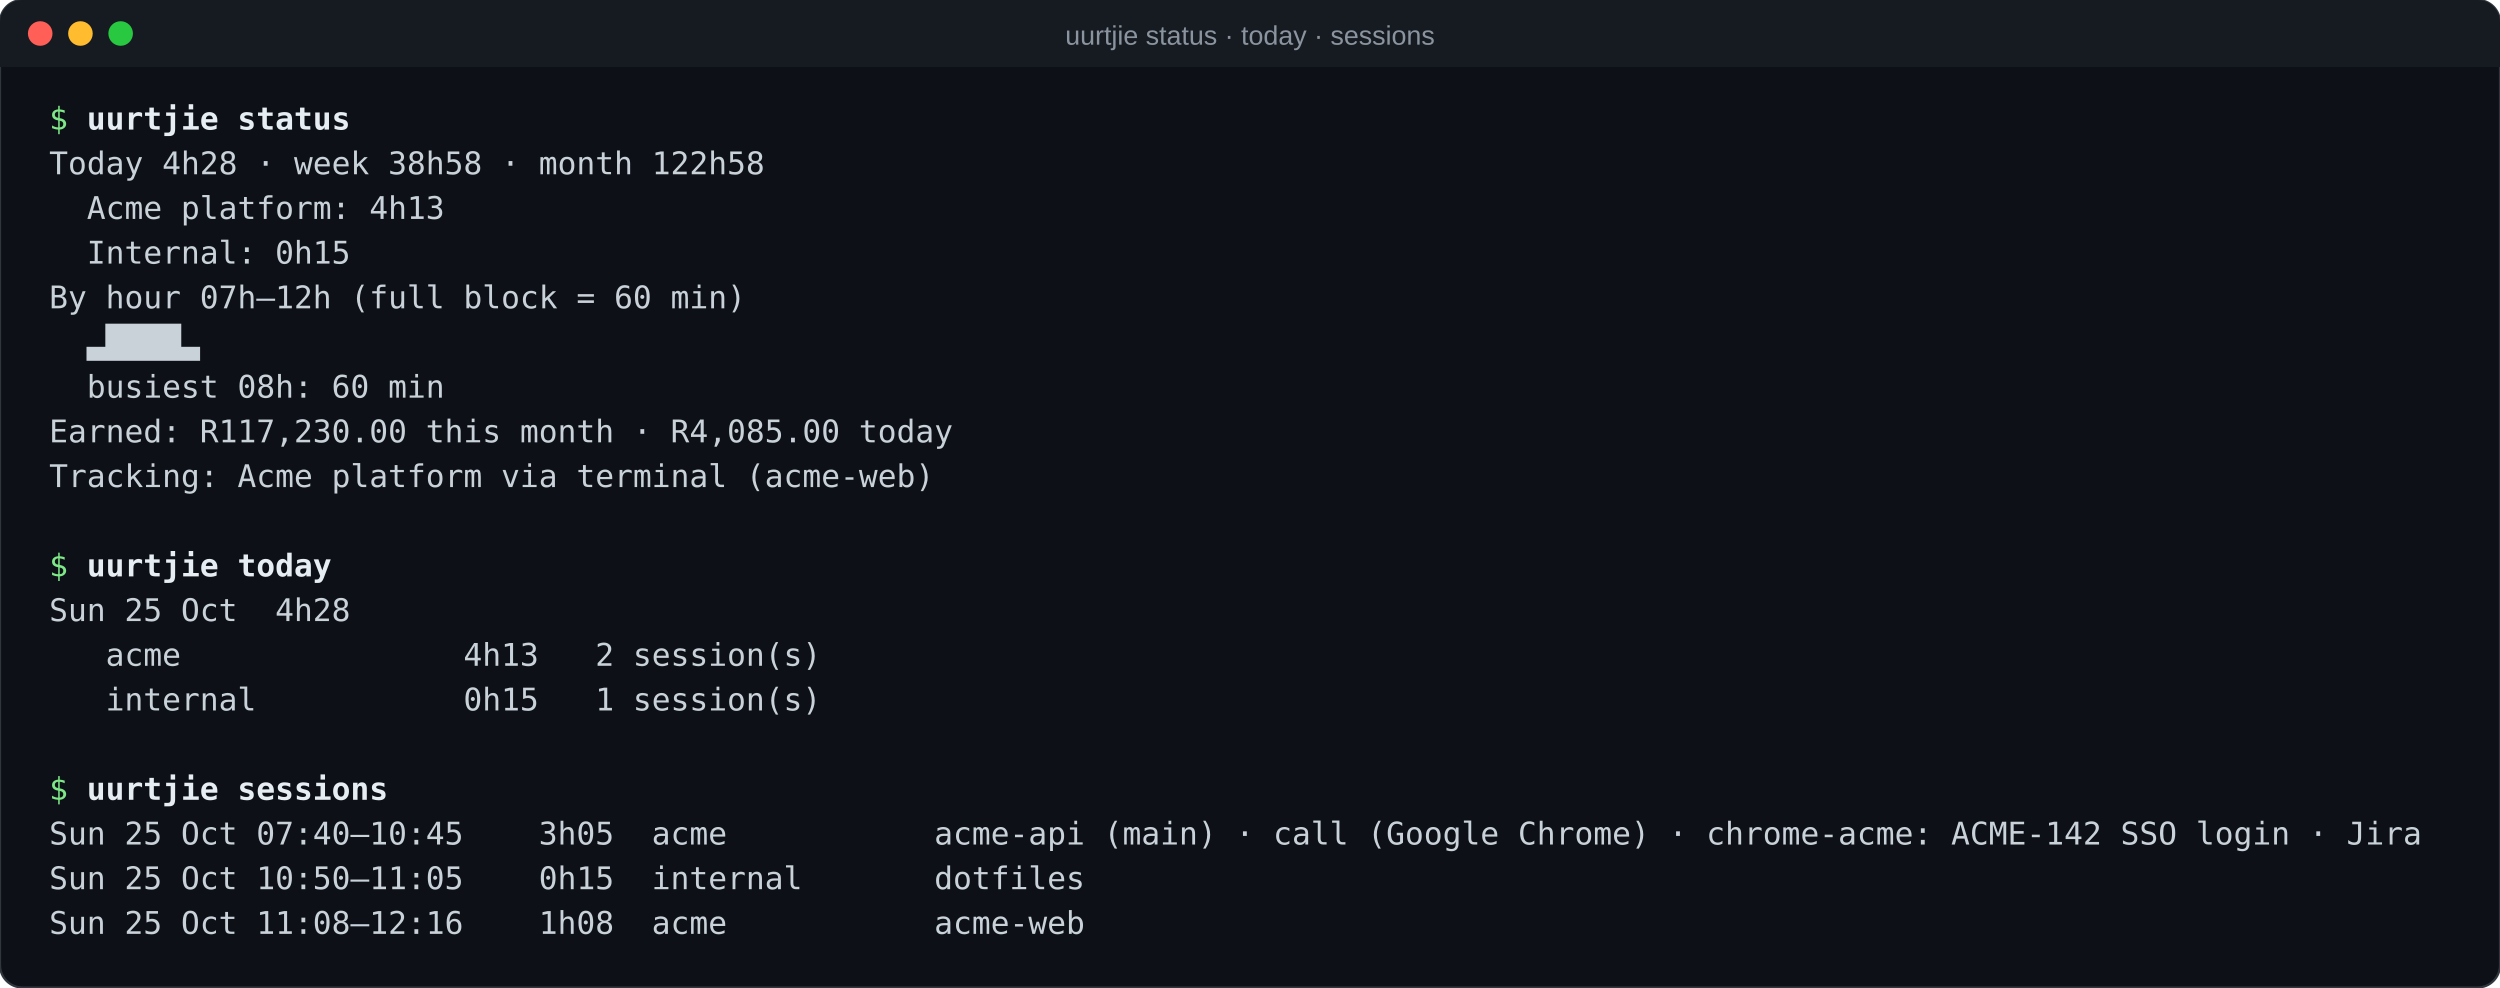
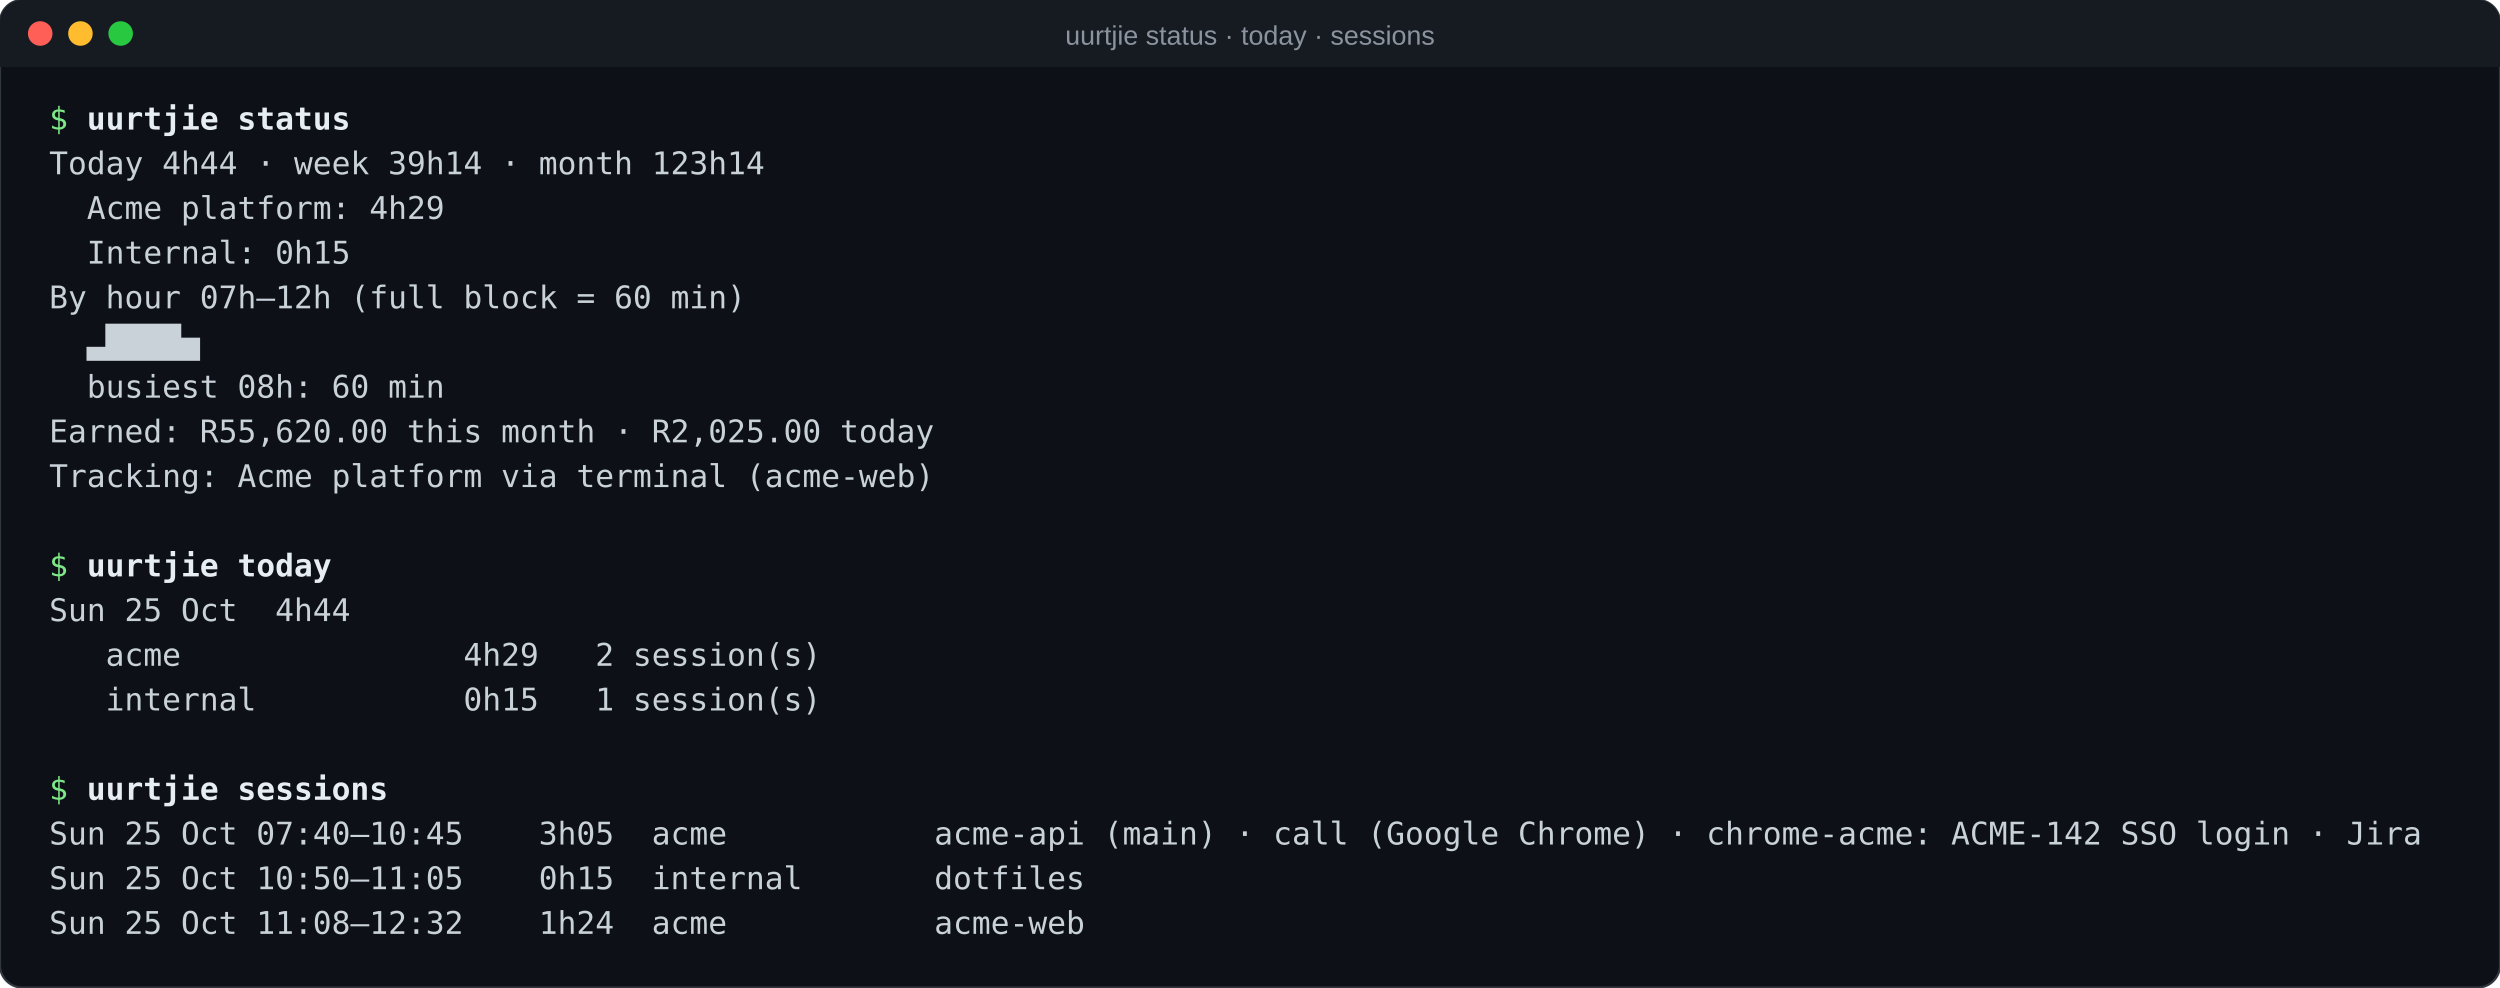
<svg xmlns="http://www.w3.org/2000/svg" width="1119" height="442" viewBox="0 0 1119 442" role="img" aria-label="uurtjie status · today · sessions">
  <rect width="1119" height="442" rx="10" fill="#0d1117" stroke="#30363d" />
  <path d="M10 0H1109A10 10 0 0 1 1119 10V30H0V10A10 10 0 0 1 10 0Z" fill="#161b22" />
  <circle cx="18" cy="15" r="5.5" fill="#ff5f57" />
  <circle cx="36" cy="15" r="5.5" fill="#febc2e" />
  <circle cx="54" cy="15" r="5.5" fill="#28c840" />
  <text x="559.5" y="20" fill="#8b949e" font-family="-apple-system,'Segoe UI','Helvetica Neue',Arial,sans-serif" font-size="12" text-anchor="middle">uurtjie status · today · sessions</text>
  <g font-family="'JetBrains Mono','DejaVu Sans Mono','Liberation Mono',ui-monospace,Menlo,Consolas,monospace" font-size="14">
    <text x="22" y="58" fill="#7ee787" xml:space="preserve">$ <tspan fill="#e6edf3" font-weight="600">uurtjie status</tspan>
    </text>
-     <text x="22" y="78" fill="#c9d1d9" xml:space="preserve">Today 4h28 · week 38h58 · month 122h58</text>
-     <text x="22" y="98" fill="#c9d1d9" xml:space="preserve">  Acme platform: 4h13</text>
+     <text x="22" y="78" fill="#c9d1d9" xml:space="preserve">Today 4h44 · week 39h14 · month 123h14</text>
+     <text x="22" y="98" fill="#c9d1d9" xml:space="preserve">  Acme platform: 4h29</text>
    <text x="22" y="118" fill="#c9d1d9" xml:space="preserve">  Internal: 0h15</text>
    <text x="22" y="138" fill="#c9d1d9" xml:space="preserve">By hour 07h–12h (full block = 60 min)</text>
-     <text x="22" y="158" fill="#c9d1d9" xml:space="preserve">  ▃████▃</text>
+     <text x="22" y="158" fill="#c9d1d9" xml:space="preserve">  ▃████▅</text>
    <text x="22" y="178" fill="#c9d1d9" xml:space="preserve">  busiest 08h: 60 min</text>
-     <text x="22" y="198" fill="#c9d1d9" xml:space="preserve">Earned: R117,230.00 this month · R4,085.00 today</text>
+     <text x="22" y="198" fill="#c9d1d9" xml:space="preserve">Earned: R55,620.00 this month · R2,025.00 today</text>
    <text x="22" y="218" fill="#c9d1d9" xml:space="preserve">Tracking: Acme platform via terminal (acme-web)</text>
    <text x="22" y="238" fill="#c9d1d9" xml:space="preserve" />
    <text x="22" y="258" fill="#7ee787" xml:space="preserve">$ <tspan fill="#e6edf3" font-weight="600">uurtjie today</tspan>
    </text>
-     <text x="22" y="278" fill="#c9d1d9" xml:space="preserve">Sun 25 Oct  4h28</text>
-     <text x="22" y="298" fill="#c9d1d9" xml:space="preserve">   acme               4h13   2 session(s)</text>
+     <text x="22" y="278" fill="#c9d1d9" xml:space="preserve">Sun 25 Oct  4h44</text>
+     <text x="22" y="298" fill="#c9d1d9" xml:space="preserve">   acme               4h29   2 session(s)</text>
    <text x="22" y="318" fill="#c9d1d9" xml:space="preserve">   internal           0h15   1 session(s)</text>
    <text x="22" y="338" fill="#c9d1d9" xml:space="preserve" />
    <text x="22" y="358" fill="#7ee787" xml:space="preserve">$ <tspan fill="#e6edf3" font-weight="600">uurtjie sessions</tspan>
    </text>
    <text x="22" y="378" fill="#c9d1d9" xml:space="preserve">Sun 25 Oct 07:40–10:45    3h05  acme           acme-api (main) · call (Google Chrome) · chrome-acme: ACME-142 SSO login · Jira</text>
    <text x="22" y="398" fill="#c9d1d9" xml:space="preserve">Sun 25 Oct 10:50–11:05    0h15  internal       dotfiles</text>
-     <text x="22" y="418" fill="#c9d1d9" xml:space="preserve">Sun 25 Oct 11:08–12:16    1h08  acme           acme-web</text>
+     <text x="22" y="418" fill="#c9d1d9" xml:space="preserve">Sun 25 Oct 11:08–12:32    1h24  acme           acme-web</text>
  </g>
</svg>
